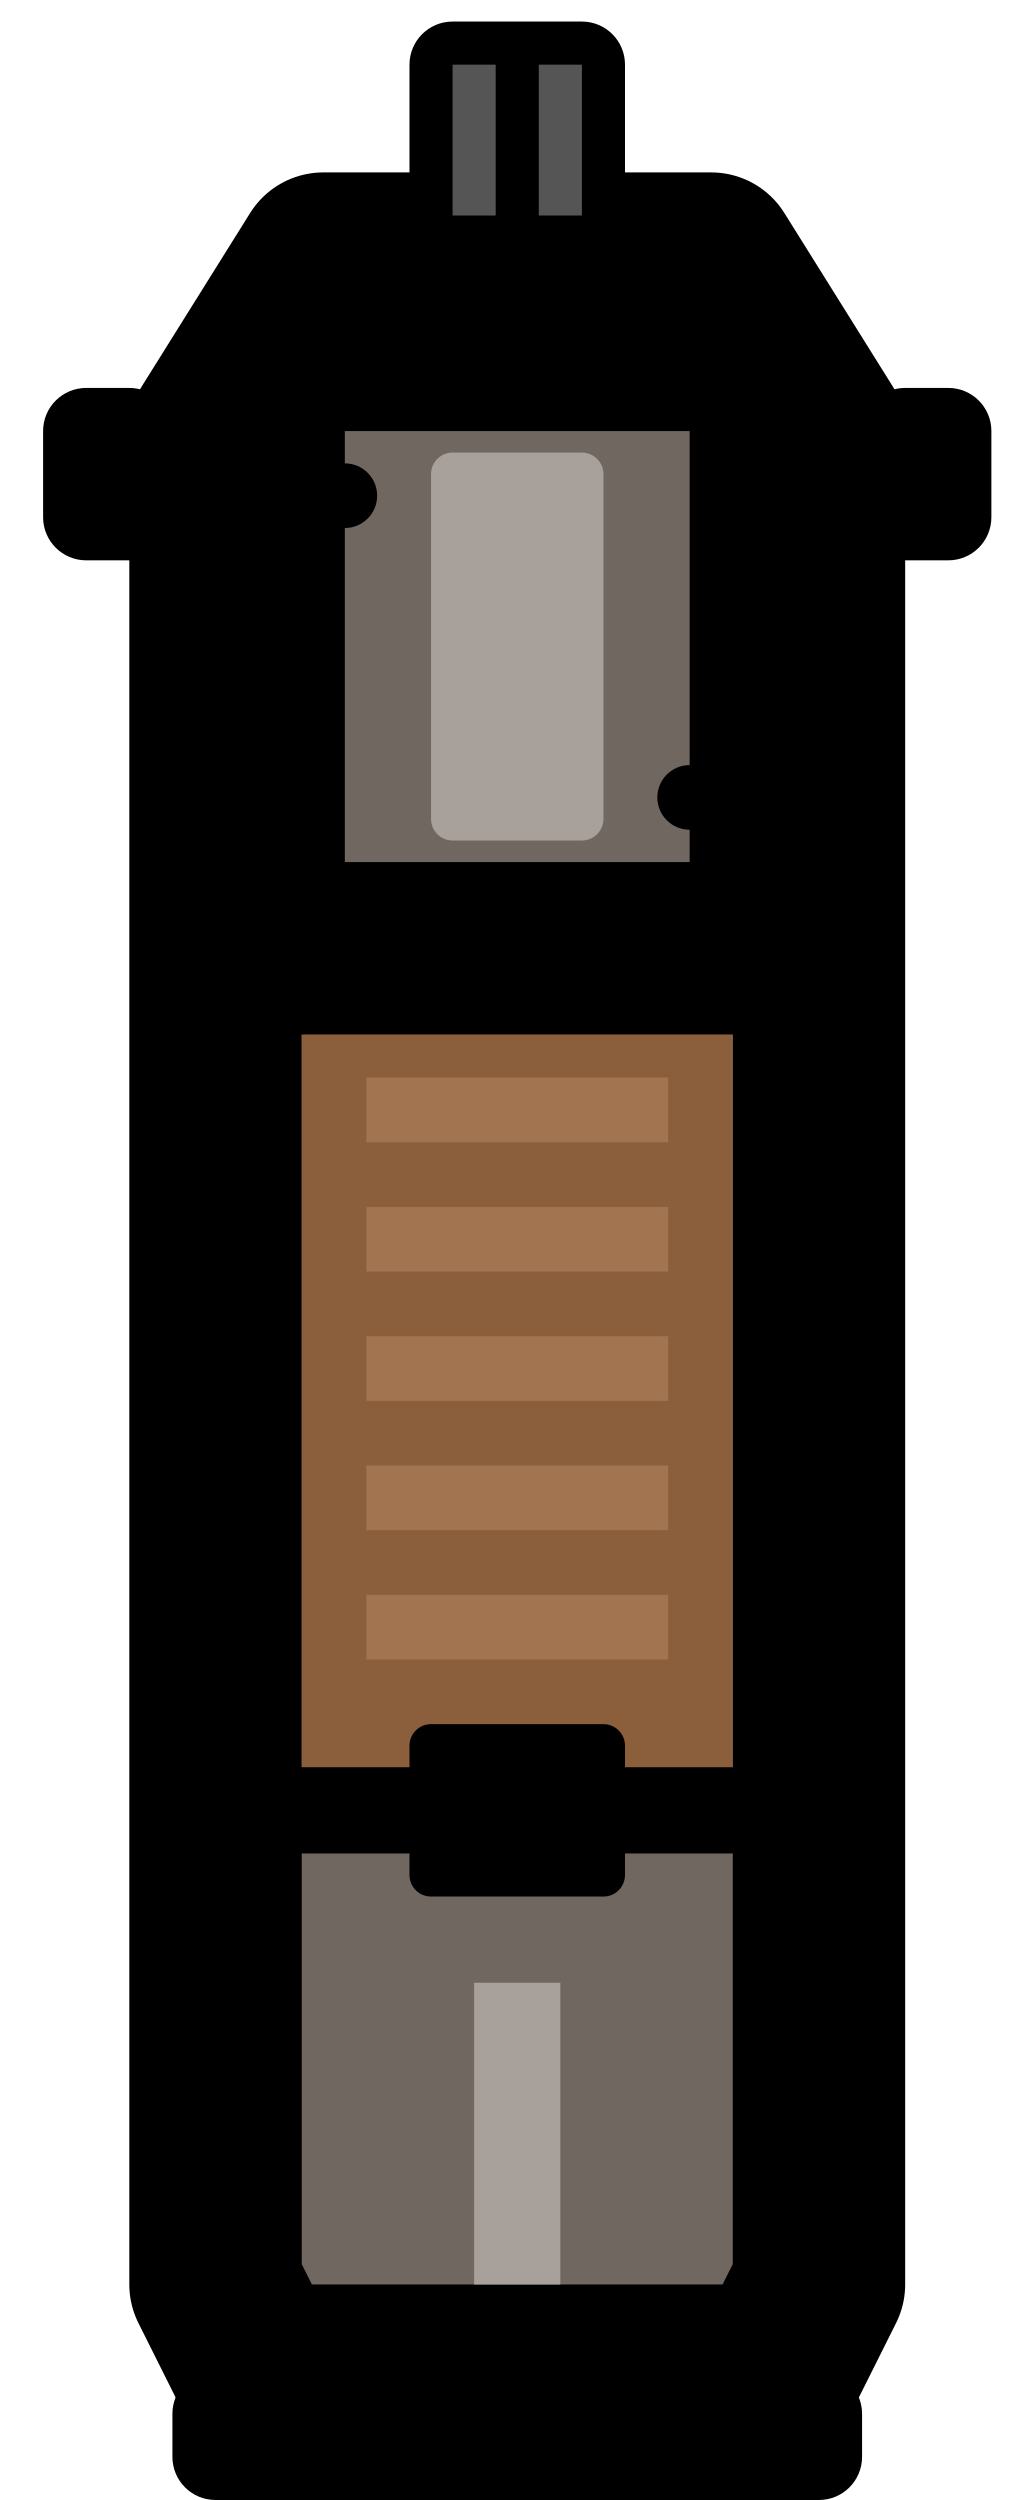
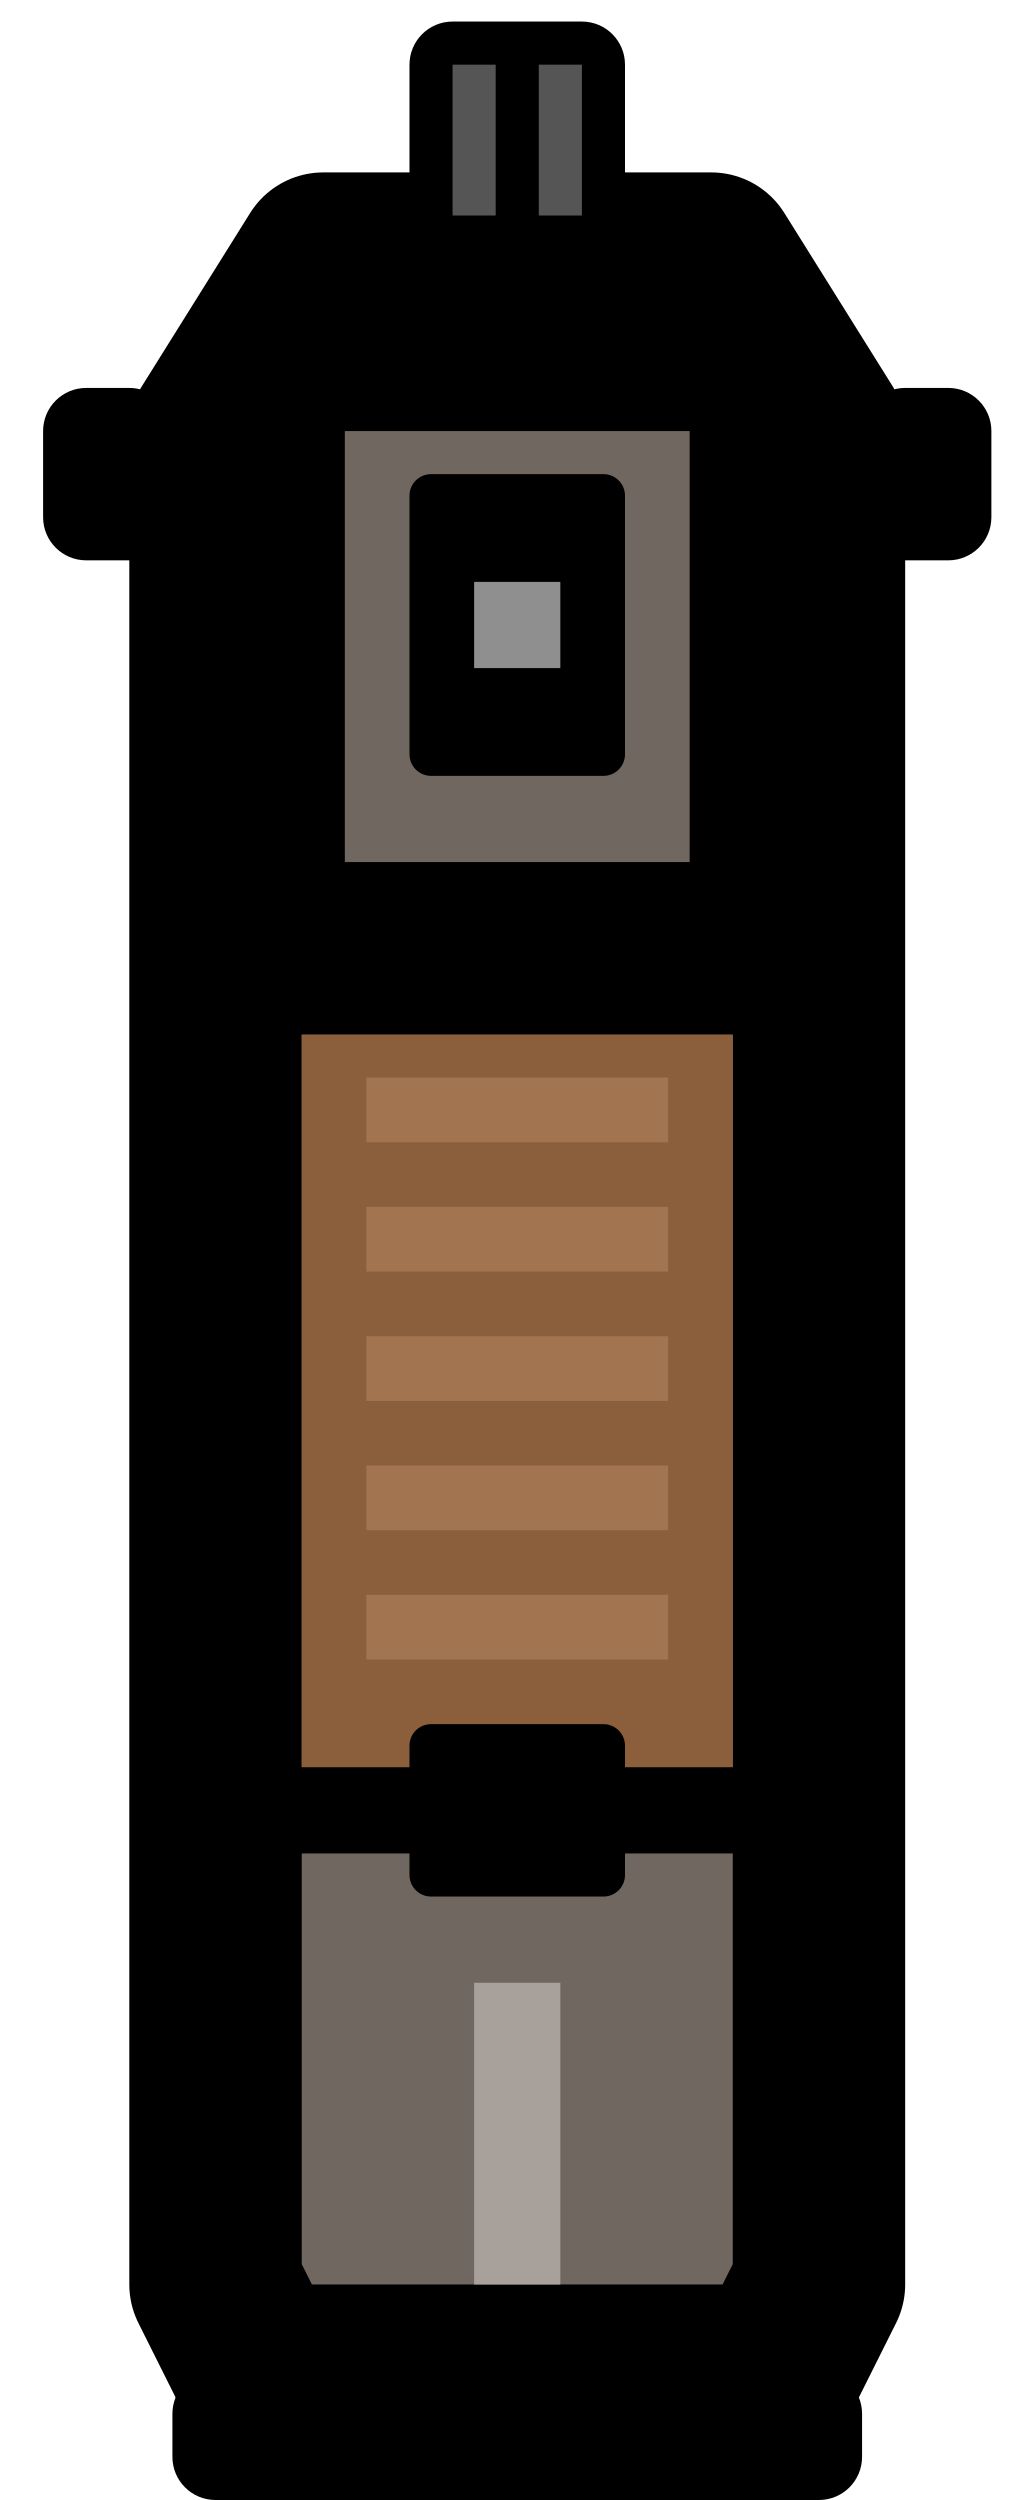
<svg xmlns="http://www.w3.org/2000/svg" width="48" height="116" viewBox="0 0 48 116">
  <path d="M15 12h18l5 8v86l-2 4H12l-2-4V20z" fill="#706760" stroke="#000" stroke-width="8" stroke-linejoin="round" />
  <rect x="22" y="92" width="4" height="14" fill="#a8a09a" />
  <rect x="8" y="110" width="32" height="6" rx="2" fill="#000" />
  <rect x="2" y="18" width="6" height="8" rx="2" fill="#000" />
  <rect x="40" y="18" width="6" height="8" rx="2" fill="#000" />
  <rect x="14" y="18" width="20" height="66" fill="#8c5f3c" />
  <path d="M17 51.5h14M17 57.5h14M17 63.5h14M17 69.5h14M17 75.5h14" stroke="#a37450" stroke-width="3" />
  <rect x="12" y="82" width="24" height="4" fill="#000" />
  <rect x="19" y="80" width="10" height="8" rx="1" fill="#000" />
  <rect x="12" y="16" width="24" height="28" rx="2" fill="#706760" stroke="#000" stroke-width="8" />
-   <rect x="20" y="21" width="8" height="18" rx="1" fill="#a8a09a" />
-   <circle cx="16" cy="23" r="1.5" fill="#000" />
-   <circle cx="32" cy="37" r="1.5" fill="#000" />
+   <rect x="19" y="22" width="10" height="14" rx="1" fill="#000" />
+   <rect x="22" y="27" width="4" height="4" fill="#8f8f8f" />
  <rect x="19" y="1" width="10" height="12" rx="2" fill="#000" />
  <rect x="21" y="3" width="2" height="7" fill="#555555" />
  <rect x="25" y="3" width="2" height="7" fill="#555555" />
</svg>
